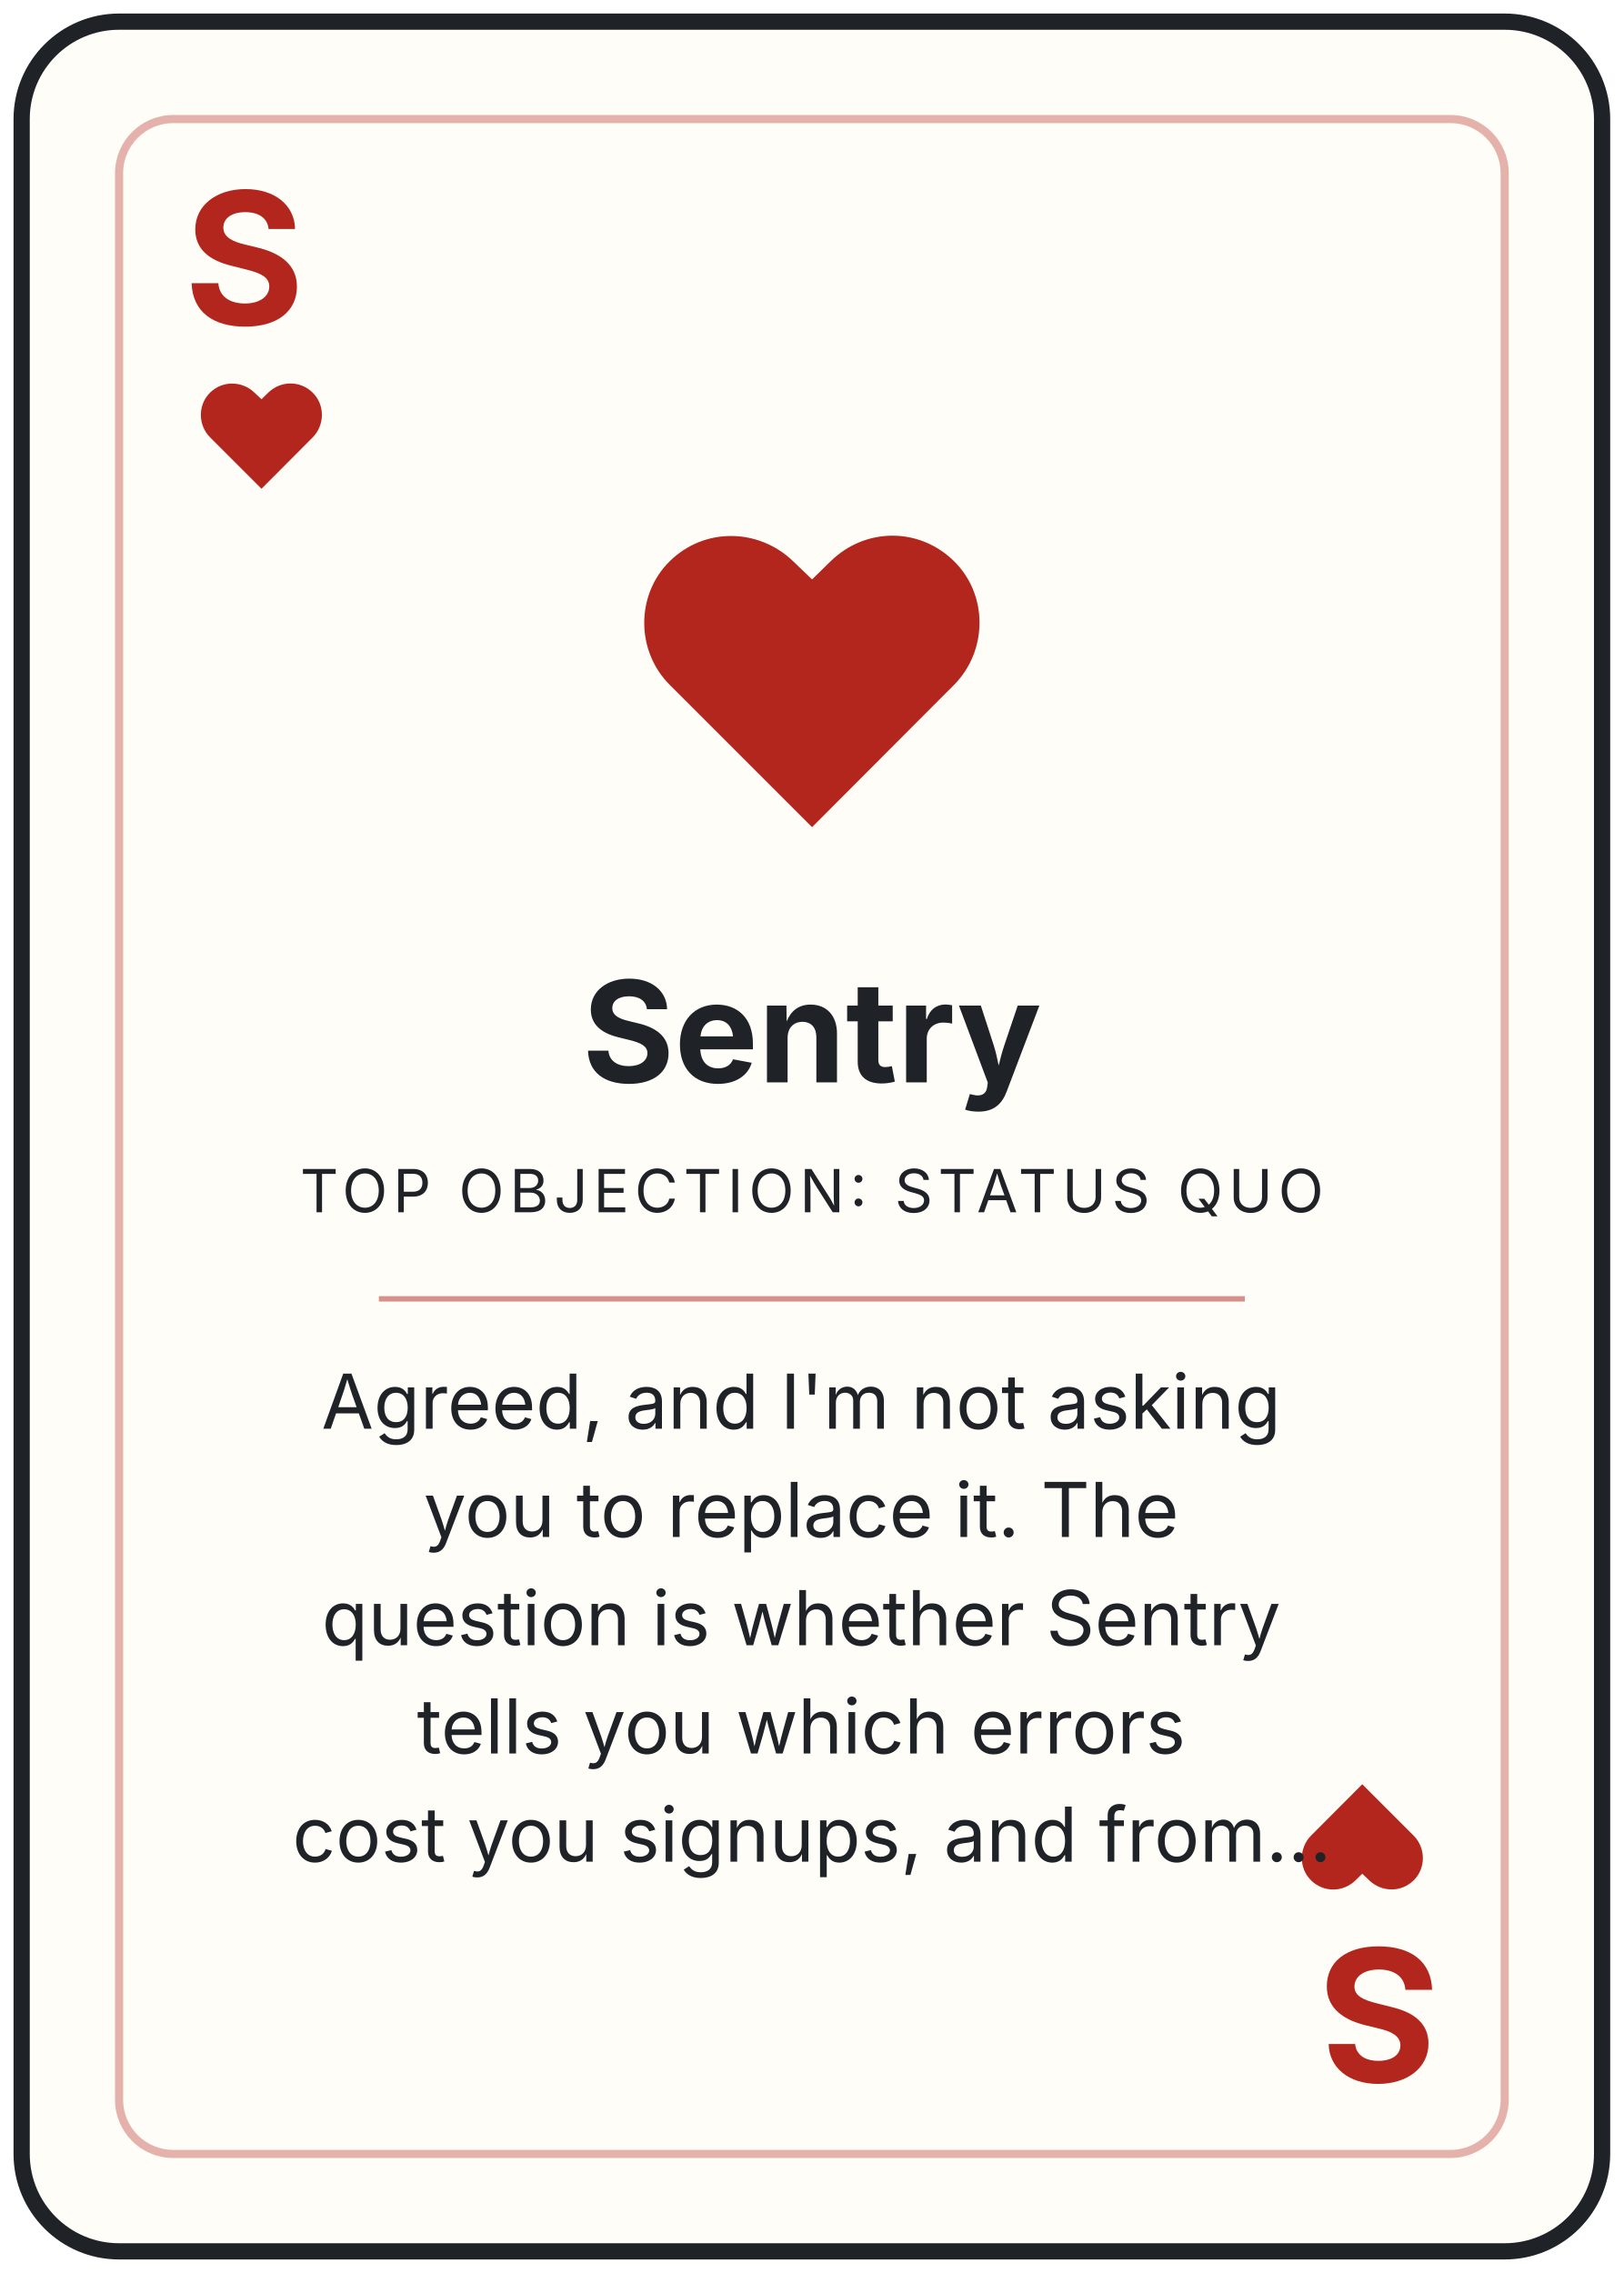
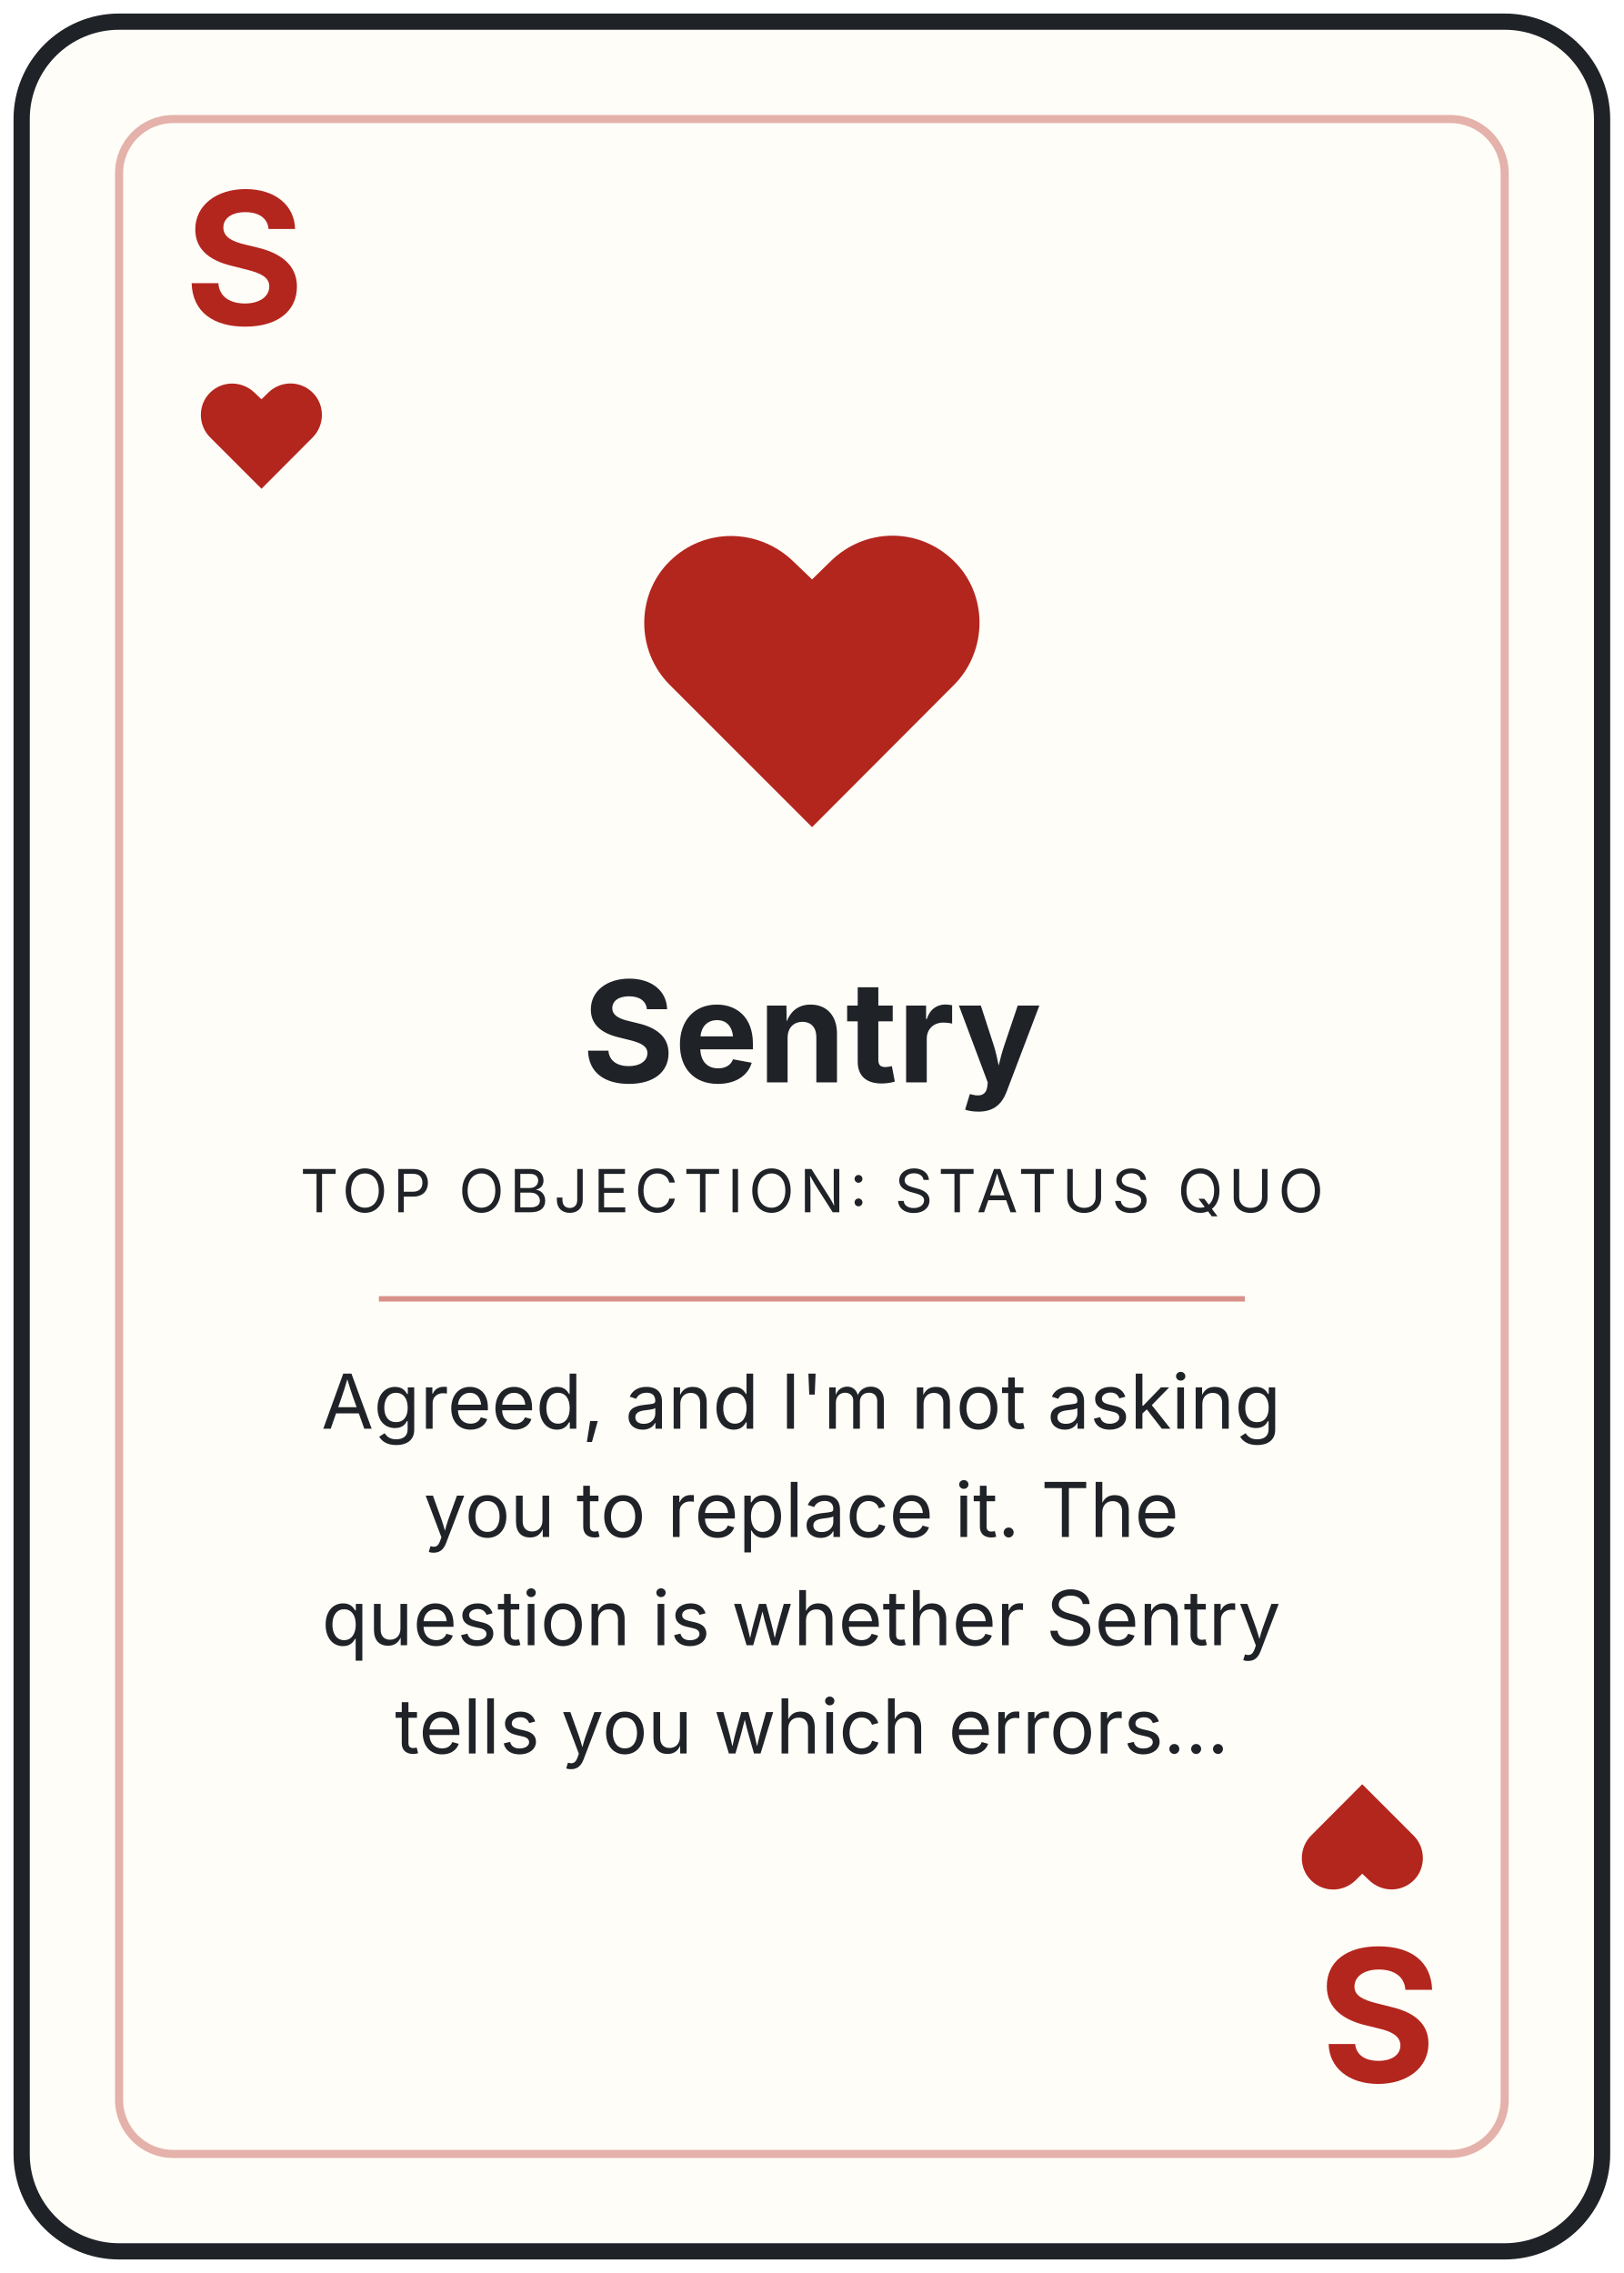
<svg xmlns="http://www.w3.org/2000/svg" width="300" height="420" viewBox="0 0 300 420" role="img" font-family="'Atkinson Hyperlegible', Inter, system-ui, -apple-system, Helvetica, Arial, sans-serif">
  <rect x="4" y="4" width="292" height="412" rx="18" fill="#FFFDF7" stroke="#1F2328" stroke-width="3" />
  <rect x="22" y="22" width="256" height="376" rx="10" fill="none" stroke="#B3261E" stroke-opacity="0.35" stroke-width="1.5" />
  <text x="34" y="60" font-size="34" font-weight="700" fill="#B3261E">S</text>
  <text x="35" y="90" font-size="26" fill="#B3261E">♥</text>
  <g transform="rotate(180 150 210)">
    <text x="34" y="60" font-size="34" font-weight="700" fill="#B3261E">S</text>
    <text x="35" y="90" font-size="26" fill="#B3261E">♥</text>
  </g>
  <text x="150" y="152" font-size="72" text-anchor="middle" fill="#B3261E">♥</text>
  <text x="150" y="200" font-size="26" font-weight="700" text-anchor="middle" fill="#1F2328">Sentry</text>
  <text x="150" y="224" font-size="11" letter-spacing="1" text-anchor="middle" fill="#1F2328">TOP OBJECTION: STATUS QUO</text>
  <line x1="70" y1="240" x2="230" y2="240" stroke="#B3261E" stroke-opacity="0.5" />
  <text x="150" y="264" font-size="14" text-anchor="middle" fill="#1F2328">
    <tspan x="150" dy="0">Agreed, and I'm not asking</tspan>
    <tspan x="150" dy="20">you to replace it. The</tspan>
    <tspan x="150" dy="20">question is whether Sentry</tspan>
-     <tspan x="150" dy="20">tells you which errors</tspan>
-     <tspan x="150" dy="20">cost you signups, and from…</tspan>
+     <tspan x="150" dy="20">tells you which errors…</tspan>
  </text>
</svg>
